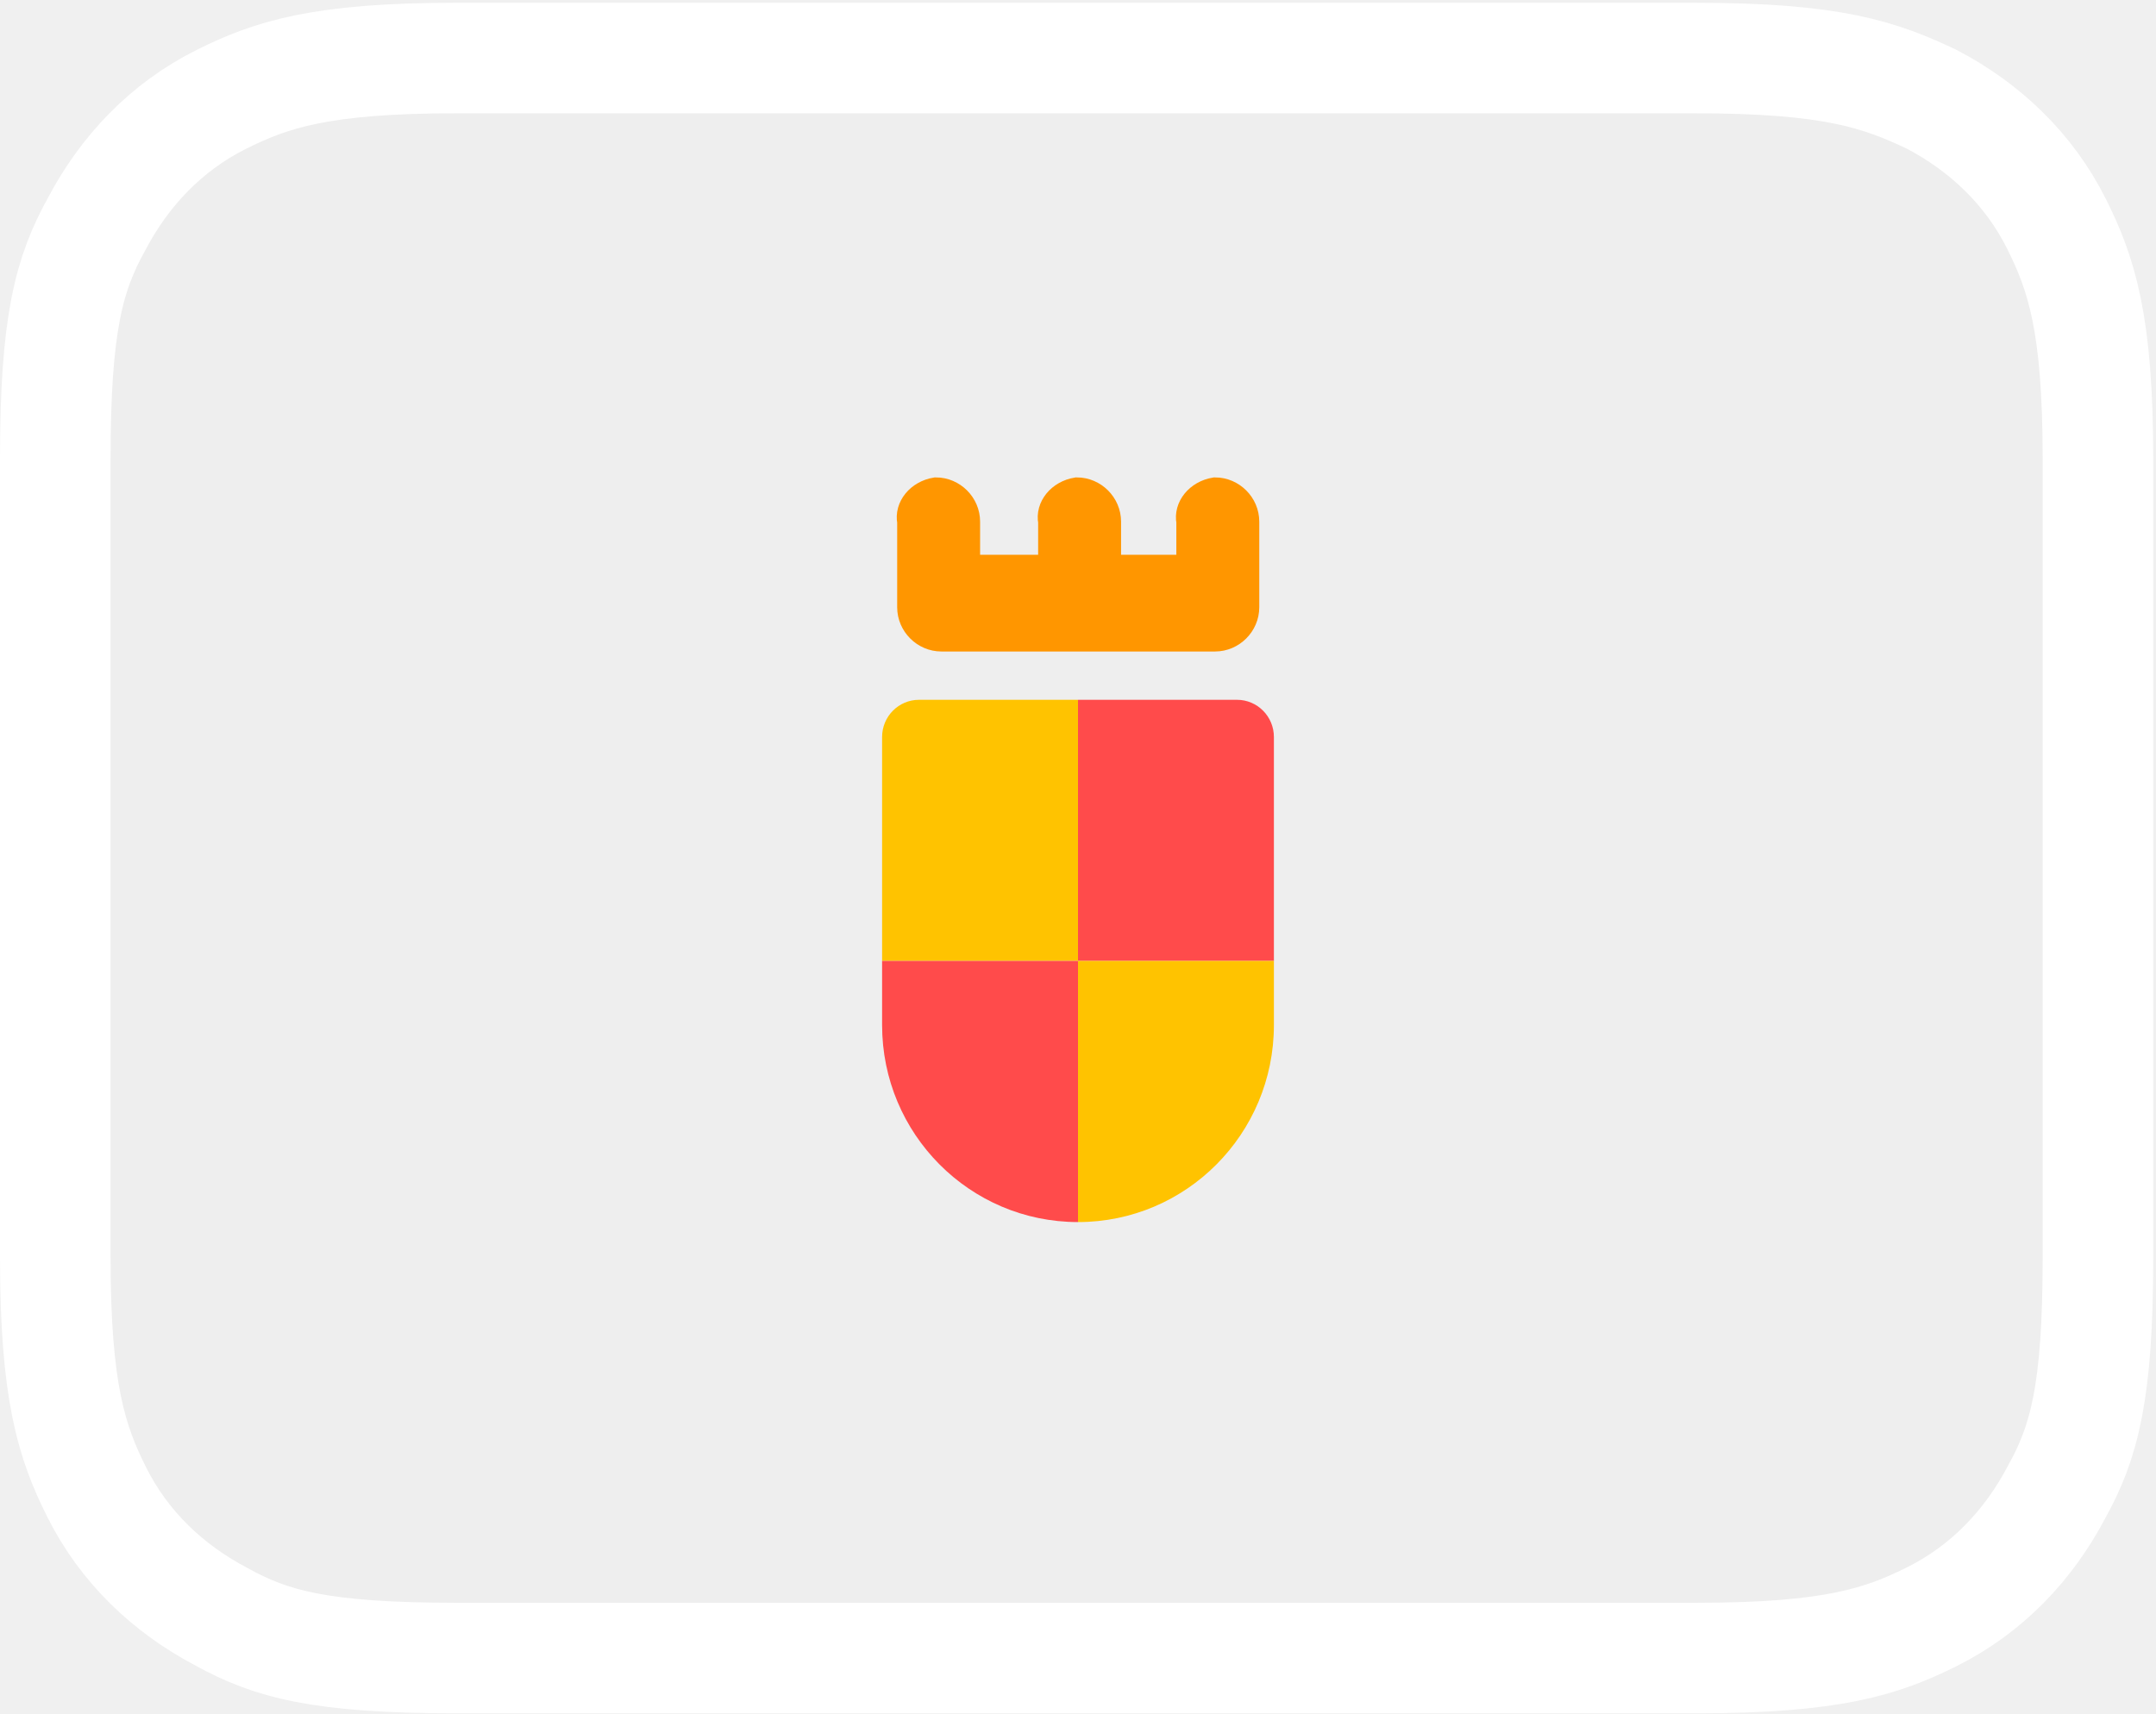
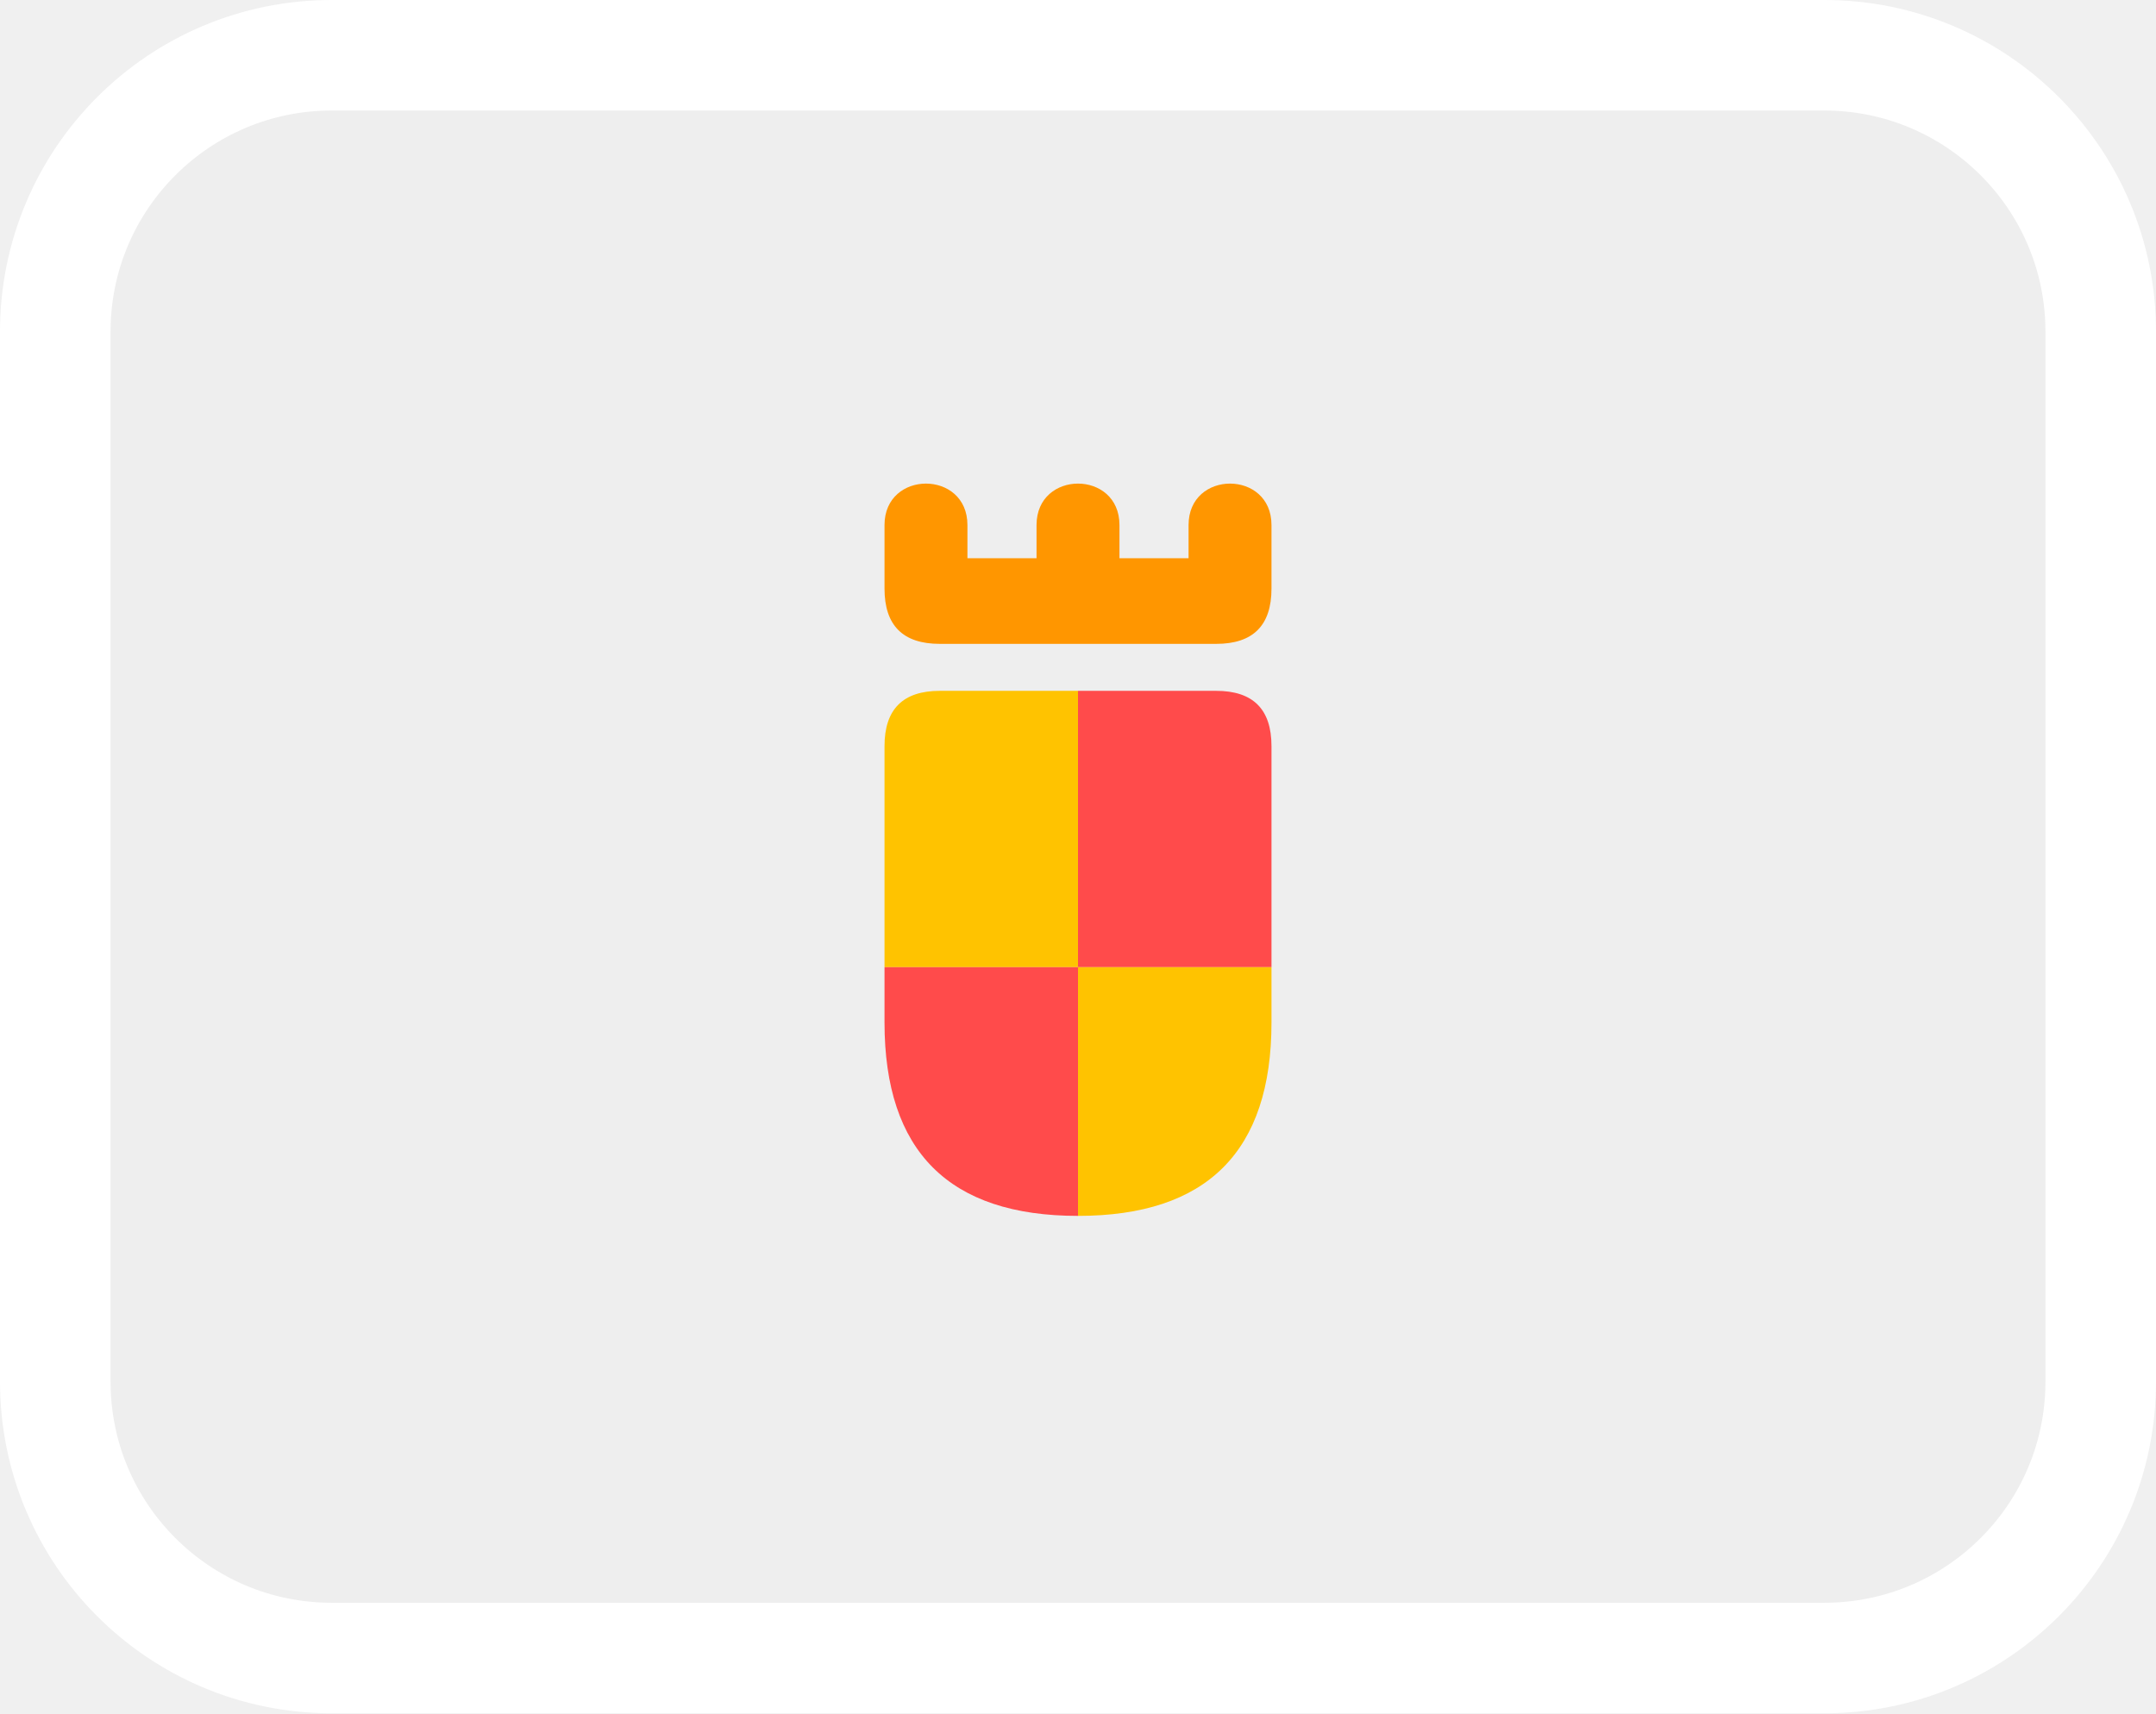
- <svg xmlns="http://www.w3.org/2000/svg" xml:space="preserve" id="svg44" width="78" height="62" x="0" y="0" viewBox="0 0 78 62">
-   <style id="style1" type="text/css">.st2{fill:#ffc300}.st3{fill:#ff4b4b}</style>
-   <g id="g3089" transform="translate(6 6)">
-     <path id="path3083" d="M55.3-3.9H10.5c-4.9 0-6.7.6-8.5 1.5-2 1-3.5 2.6-4.5 4.5-1 1.8-1.5 3.6-1.5 8.5v28.9c0 4.9.6 6.7 1.5 8.5 1 2 2.6 3.5 4.5 4.5 1.8 1 3.6 1.5 8.5 1.5h44.9c4.9 0 6.7-.6 8.5-1.5 2-1 3.5-2.6 4.5-4.5 1-1.8 1.5-3.6 1.5-8.5V10.6c0-4.9-.6-6.7-1.5-8.5-1-2-2.6-3.5-4.5-4.5-1.9-.9-3.6-1.5-8.6-1.5Z" style="fill:#eee;stroke:#fff;stroke-width:4" />
-   </g>
-   <path id="path13255_2_" d="M34.958 20.576v-1.7c0-.6-.5-1.1-1.1-1.1-.6.1-1 .6-.9 1.1v3.1c0 .6.5 1.1 1.1 1.1h9.9c.6 0 1.1-.5 1.1-1.1v-3.1c0-.6-.5-1.1-1.1-1.1-.6.1-1 .6-.9 1.1v1.7h-3v-1.7c0-.6-.5-1.1-1.1-1.1-.6.1-1 .6-.9 1.1v1.7z" style="fill:#ff9600;stroke:#ff9600" />
-   <g id="g29514" transform="matrix(.14364 0 0 .14448 -21.898 -15.94)">
-     <path id="rect6254_1_" d="M374.621 351.01v-56.096a9.31 9.31 0 0 1 9.31-9.31h40.032v65.407" class="st2" />
-     <path id="rect6254-4_2_" d="M423.963 416.418c-27.251 0-49.342-22.09-49.342-49.341V351.01h49.342" class="st3" />
-   </g>
-   <g id="g29514_1_" transform="matrix(.14364 0 0 .14448 -21.898 -15.94)">
-     <path id="rect6254_2_" d="M423.963 351.01v-65.407h40.031a9.31 9.31 0 0 1 9.31 9.31v56.098" class="st3" />
-     <path id="rect6254-4_3_" d="M423.963 351.01h49.342v16.067c0 27.25-22.091 49.341-49.342 49.341" class="st2" />
-   </g>
+ <svg xmlns="http://www.w3.org/2000/svg" width="78" height="62">
+   <rect x="2" y="2" width="74" height="58" rx="10" fill="#eee" />
+   <path d="m32,21v-2c0 -2 3 -2 3 0v1.2h2.5v-1.2c0 -2 3 -2 3 0v1.2h2.5v-1.2c0 -2 3 -2 3 0v2.3q0 2 -2 2h-10q-2 0 -2 -2" fill="#ff9600" />
+   <path fill="#ffc300" d="m32,35v-8q0,-2 2,-2h5v10" />
+   <path fill="#ff4b4b" d="m39,35v-10h5q2,0 2,2v8" />
+   <path fill="#ff4b4b" d="m32,35v2q0,7 7,7v-9" />
+   <path fill="#ffc300" d="m39,35v9q7,0 7,-7v-2" />
+   <rect x="2" y="2" width="74" height="58" rx="10" fill="none" stroke="#fff" stroke-width="4" />
</svg>
